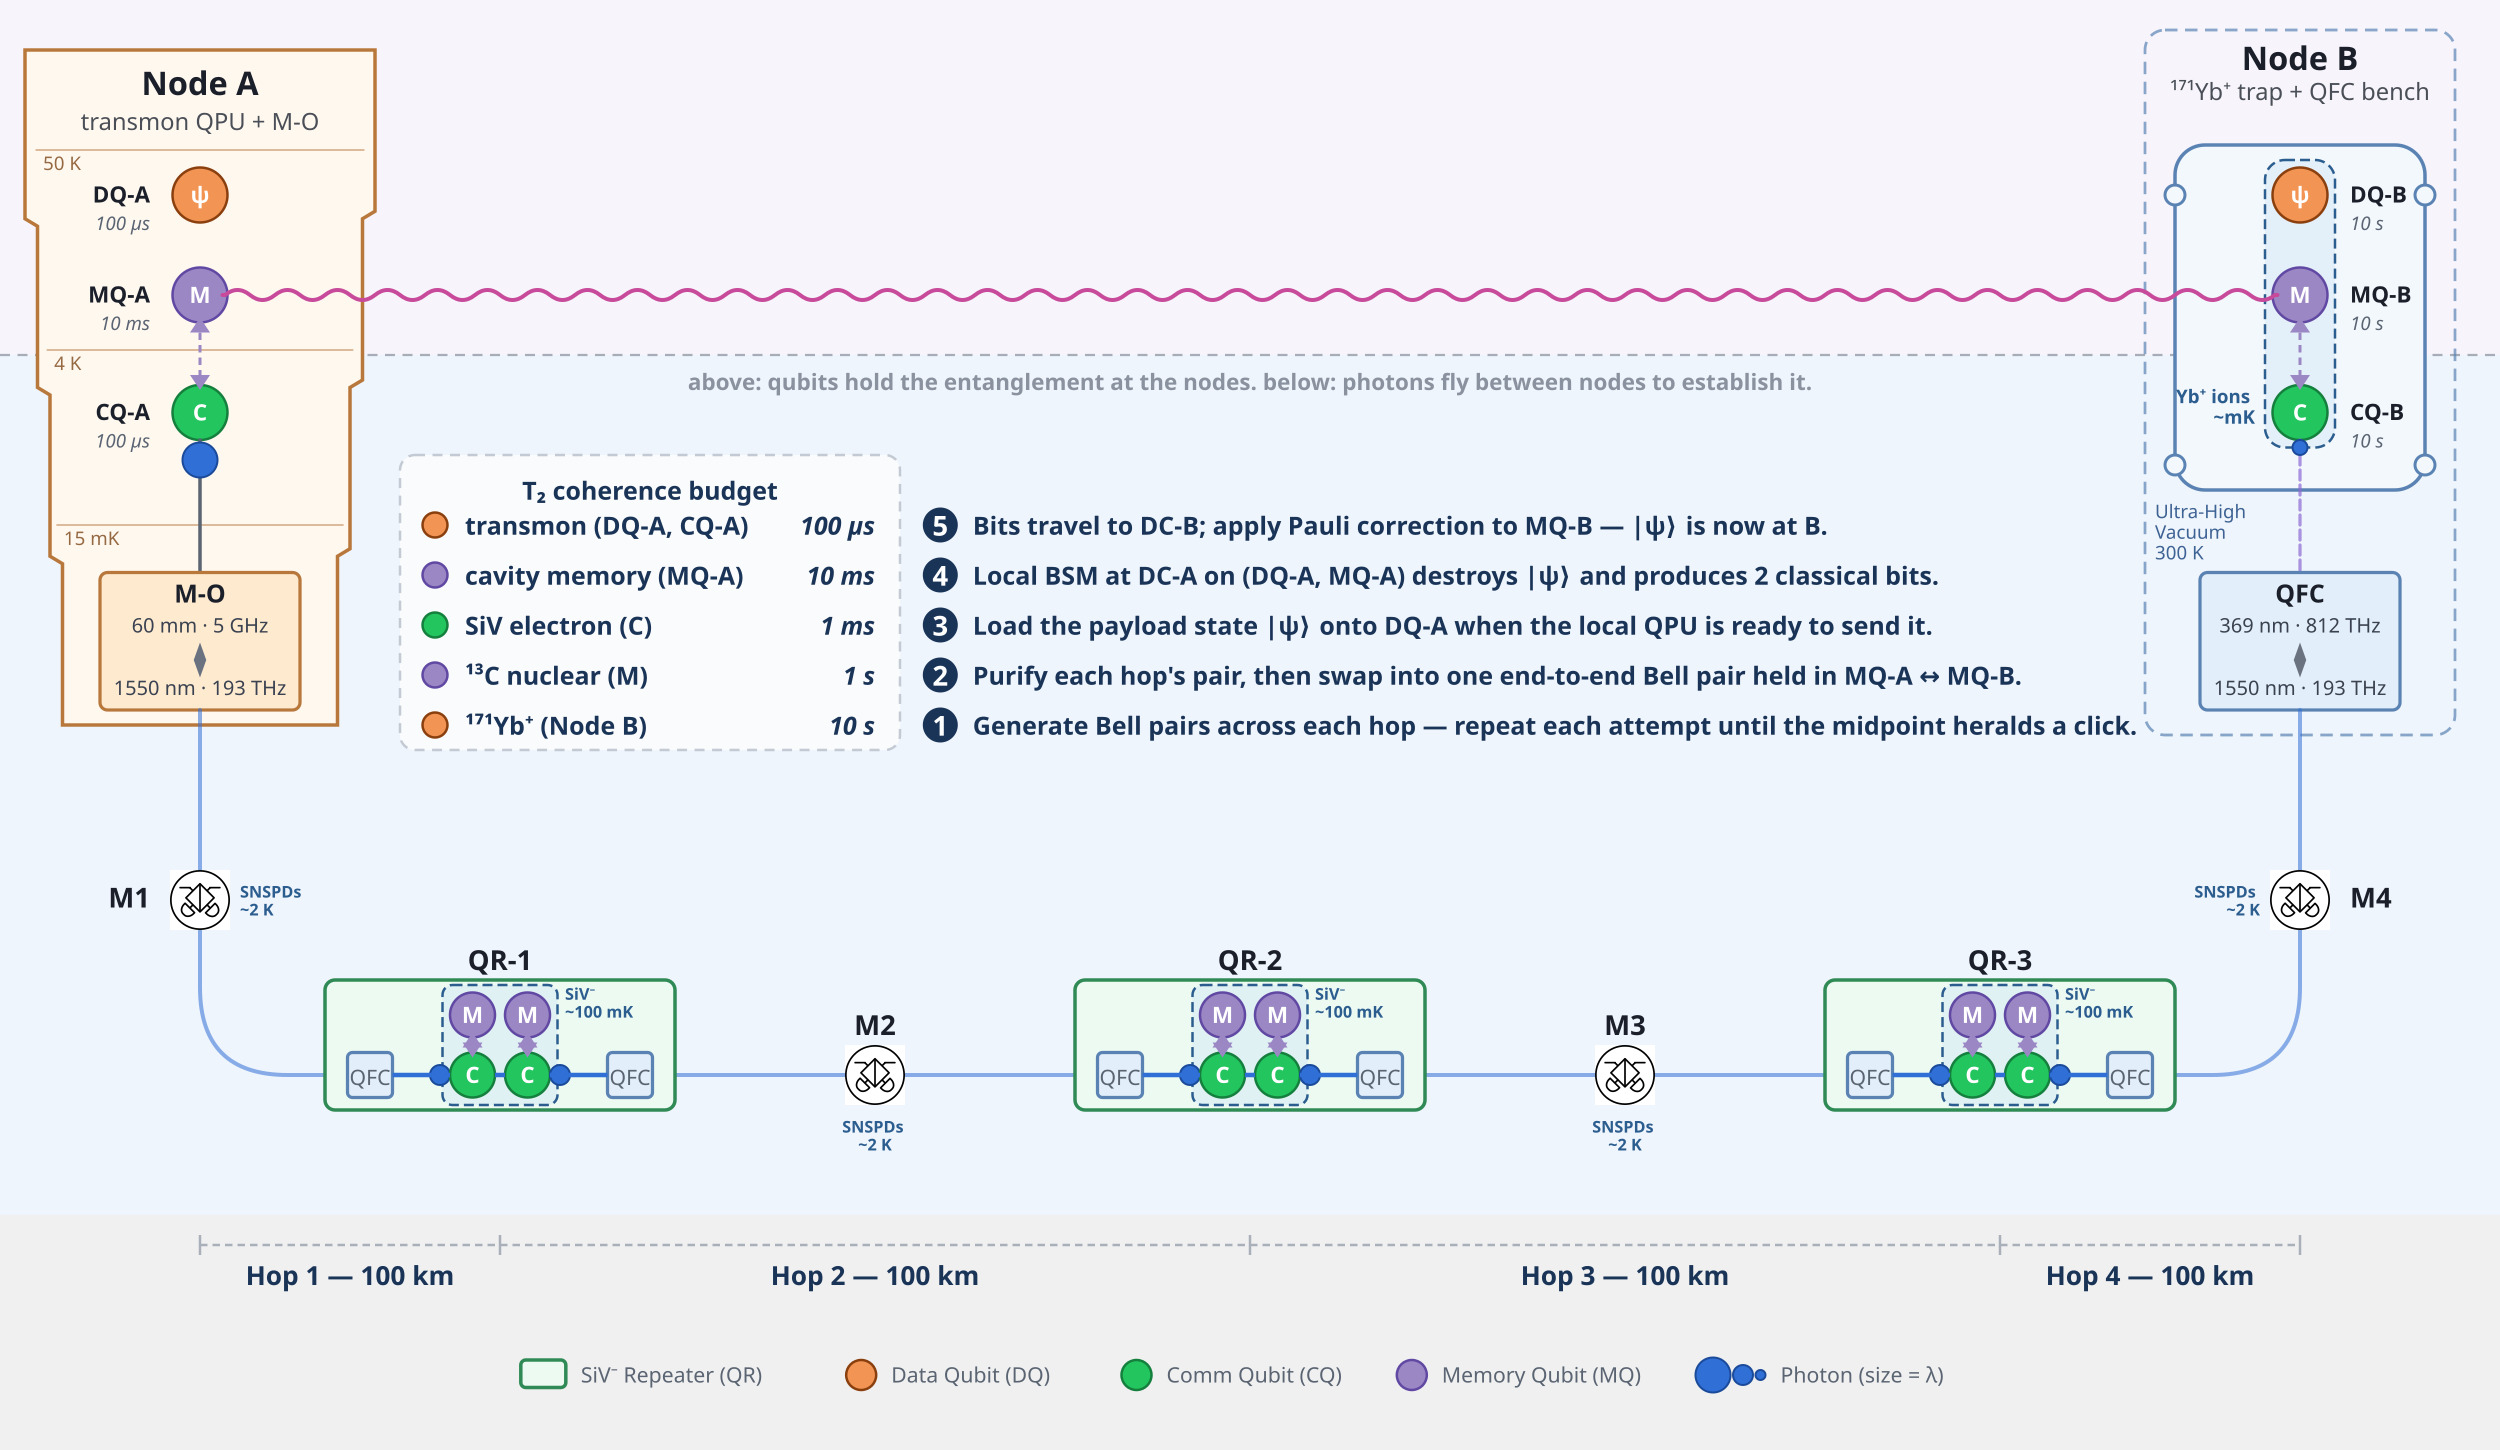
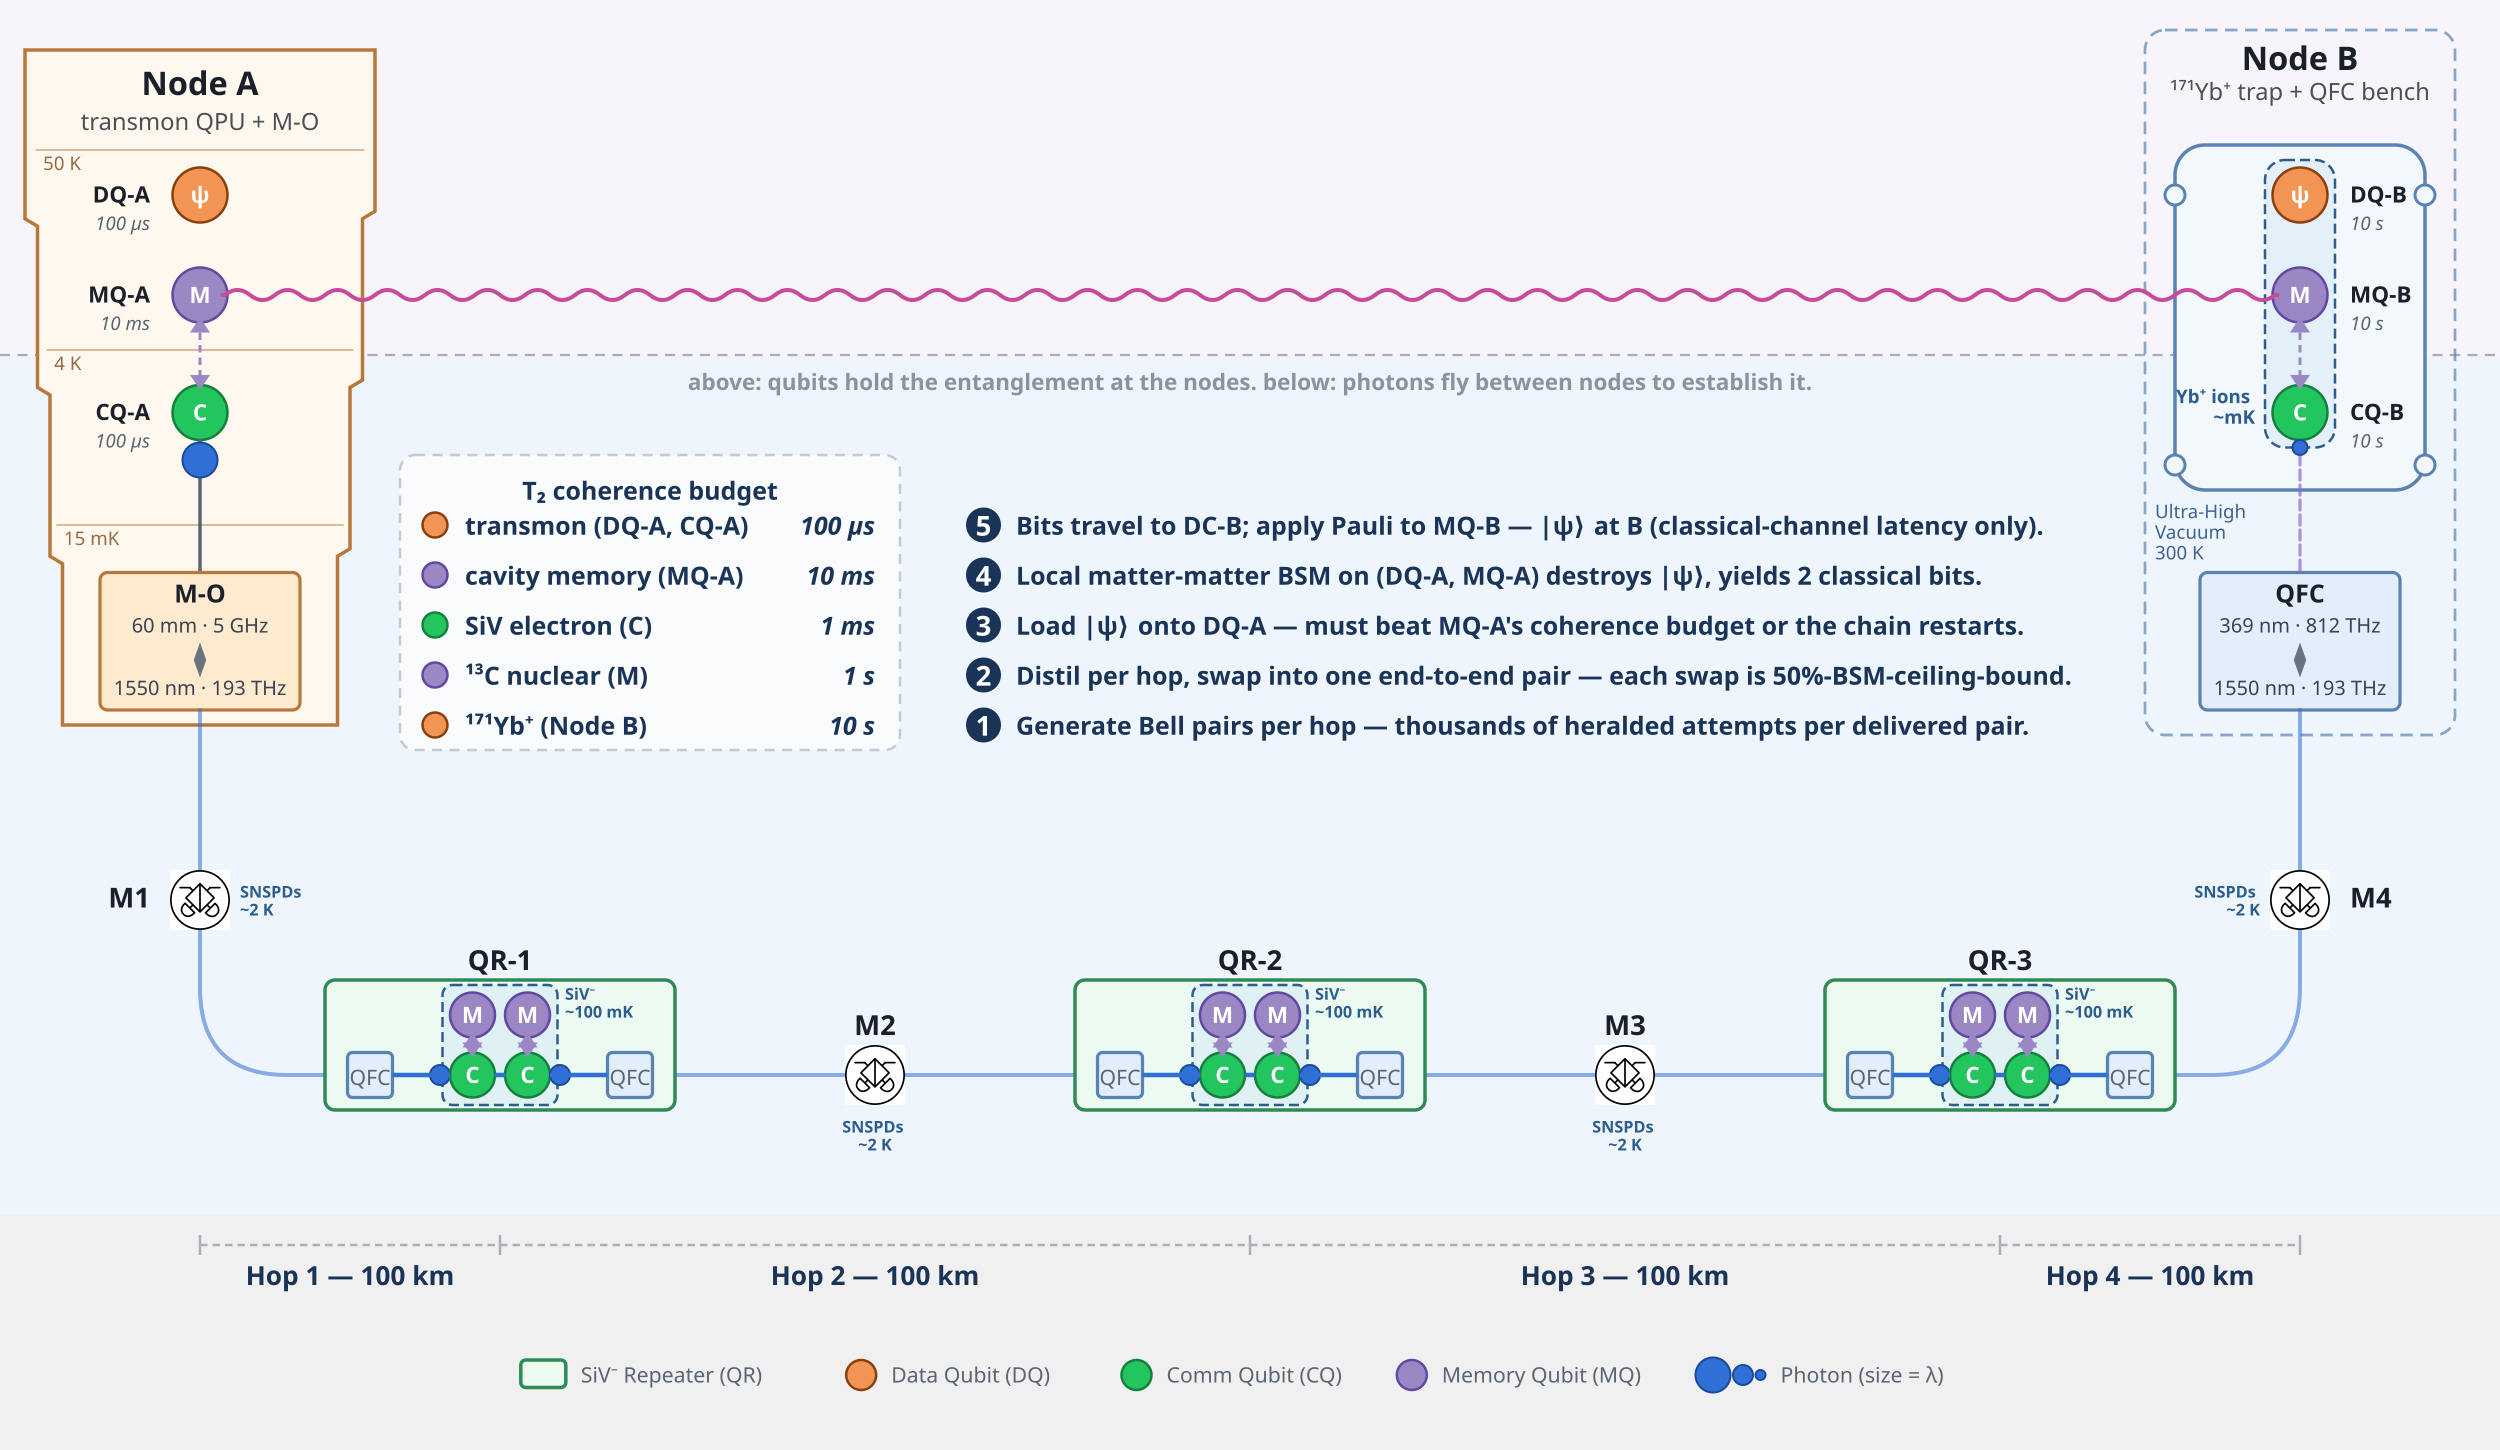
<svg xmlns="http://www.w3.org/2000/svg" viewBox="0 0 1000 580" role="img">
  <defs>
    <style>
  .vessel-A   { fill: #fff8ef; stroke: #b8783c; stroke-width: 1.4; }
  .vessel-B   { fill: #f3f8fd; stroke: #5a83b3; stroke-width: 1.4; }
  .nodeB-bdy  { fill: none; stroke: #5a83b3; stroke-width: 1.1; stroke-dasharray: 5 3; opacity: 0.7; }
  .repeater   { fill: #ecfaf2; stroke: #2f8a55; stroke-width: 1.4; }
  .m2o-blk    { fill: #fdeacf; stroke: #b8783c; stroke-width: 1.3; }
  .qfc-blk    { fill: #e2eef9; stroke: #5a83b3; stroke-width: 1.3; }
  .viewport   { fill: #f3f8fd; stroke: #5a83b3; stroke-width: 1.2; }
  .cold-zone  { fill: #d6e8f6; fill-opacity: 0.55; stroke: #2c5d8f; stroke-width: 1.0; stroke-dasharray: 4 2; }
  .cold-tag   { font: 700 7.5px sans-serif; fill: #2c5d8f; text-anchor: middle; }
  .t2-tag     { font: italic 7.5px sans-serif; fill: #5a6472; }
  .plate      { stroke: #b8783c; stroke-width: 0.7; opacity: 0.55; }

  .data       { fill: #f29453; stroke: #8a3f0e; stroke-width: 1; }
  .comm       { fill: #22c55e; stroke: #15803d; stroke-width: 1; }
  .memory     { fill: #9b87c4; stroke: #6048a3; stroke-width: 1; }
  .photon     { fill: #2f6fd6; stroke: #1a4a99; stroke-width: 0.8; }

  .node-ttl   { font: 700 13px sans-serif; fill: #1a1f2a; text-anchor: middle; }
  .node-sub   { font: 9.5px sans-serif; fill: #4a4f57; text-anchor: middle; }
  .lbl        { font: 600 11px sans-serif; fill: #1a1f2a; text-anchor: middle; }
  .blk-ttl    { font: 700 10px sans-serif; fill: #1a1f2a; text-anchor: middle; }
  .blk-line   { font: 8px sans-serif; fill: #3a4150; text-anchor: middle; }
  .plate-tag  { font: 7.5px sans-serif; fill: #8a5a30; text-anchor: start; opacity: 0.9; }
  .mini       { font: 8.5px sans-serif; fill: #5a6472; text-anchor: middle; }
  .qbit-in    { font: 700 9px sans-serif; fill: #ffffff; text-anchor: middle; dominant-baseline: middle; }
  .qbit-side  { font: 600 9px sans-serif; fill: #1a1f2a; }
  .km         { font: 600 9px sans-serif; fill: #5a6472; text-anchor: middle; }
  .hop        { font: 700 10.5px sans-serif; fill: #1a3458; text-anchor: middle; }
  .midline    { stroke: #aab0ba; stroke-width: 1; fill: none; stroke-dasharray: 3 2; }
  .swap-link  { stroke: #9b87c4; stroke-width: 1.2; fill: none; stroke-dasharray: 3 2; }

  .plane-matter    { fill: #f7f4fb; }
  .plane-photonic  { fill: #eff5fc; }
  .interface-line  { stroke: #6a7280; stroke-width: 0.9; fill: none; stroke-dasharray: 4 3; opacity: 0.55; }
  .plane-tag       { font: 700 9px sans-serif; fill: #6a7280; opacity: 0.75; }

  .fiber           { stroke: #5a6472; stroke-width: 1.4; fill: none; stroke-linecap: round; stroke-linejoin: round; }
  .fiber--quantum  { stroke: #2f6fd6; stroke-width: 1.6; fill: none; stroke-linecap: round; stroke-linejoin: round; opacity: 0.55; }
  .fiber--stub     { stroke: #2f6fd6; stroke-width: 1.8; fill: none; stroke-linecap: butt; }
  .fiber--uv       { stroke: #8c6ad6; stroke-width: 1.3; fill: none; stroke-linecap: round; stroke-dasharray: 4 2; opacity: 0.7; }

  /* End-to-end entanglement wavy line between MQ-A and MQ-B (workspace
     convention — magenta sinusoid; see /entanglement, /swapping). */
  .entanglement    { stroke: #c84a9b; stroke-width: 1.6; fill: none; stroke-linecap: round; }
  .entanglement-lbl{ font: 600 9px sans-serif; fill: #c84a9b; text-anchor: middle; }

  /* Numbered teleportation-protocol steps overlaid on the figure.
     dominant-baseline: central on BOTH the badge number and the caption
     text — otherwise the caption defaults to baseline-aligned (visual
     centre above y) while the badge number is geometrically centred at y,
     leaving the digits sitting visibly lower than the words. */
  .step-num   { font: 700 11px sans-serif; fill: #ffffff; text-anchor: middle; dominant-baseline: central; }
  .step-num-bg{ fill: #1a3458; stroke: none; }
  .step-txt   { font: 600 10px sans-serif; fill: #1a3458; text-anchor: start; dominant-baseline: central; }
</style>
    <symbol id="quisp-bsa-white" viewBox="0 0 100 100" overflow="visible">
      <rect x="0" y="0" width="100" height="100" fill="#ffffff" />
      <g transform="rotate(180 50 50)">
        <g id="layer1" transform="translate(-31.46088,77.69216)">
          <g id="g20029" transform="matrix(2.837529,0,0,2.837529,-4.74348,-1217.76)">
            <circle style="fill:none;stroke:#000000;stroke-width:1;stroke-miterlimit:4;stroke-dasharray:none" id="circle19883" cx="30.38" cy="419.403" r="17.121" />
            <rect style="fill:none;stroke:#000000;stroke-width:1;stroke-linejoin:round;stroke-miterlimit:4;stroke-dasharray:none" id="rect19885" width="11.686" height="11.686" x="-324.797" y="-281.833" ry="0" transform="rotate(-135)" />
            <path id="path19887" style="fill:none;stroke:#000000;stroke-width:1;stroke-linejoin:round;stroke-miterlimit:4;stroke-dasharray:none" d="m 20.283,411.291 c -1.34,1.34 -1.049,3.788 0.652,5.489 l 0.614,0.614 5.536,-5.536 -0.614,-0.614 c -1.701,-1.701 -4.149,-1.992 -5.489,-0.652 z" />
            <path id="path19889" style="fill:none;stroke:#000000;stroke-width:1;stroke-linejoin:round;stroke-miterlimit:4;stroke-dasharray:none" d="m 39.687,410.683 c -1.34,-1.34 -3.788,-1.049 -5.489,0.652 l -0.614,0.614 5.536,5.536 0.614,-0.614 c 1.701,-1.701 1.992,-4.149 0.652,-5.489 z" />
            <path style="fill:none;stroke:#000000;stroke-width:1;stroke-linecap:butt;stroke-linejoin:miter;stroke-miterlimit:4;stroke-dasharray:none;stroke-opacity:1" d="M 30.38,428.952 V 412.425" id="path19891" />
            <path style="fill:none;stroke:#000000;stroke-width:1;stroke-linecap:butt;stroke-linejoin:miter;stroke-miterlimit:4;stroke-dasharray:none;stroke-opacity:1" d="m 24.318,414.627 1.952,1.952" id="path19893" />
            <path style="fill:none;stroke:#000000;stroke-width:1;stroke-linecap:butt;stroke-linejoin:miter;stroke-miterlimit:4;stroke-dasharray:none;stroke-opacity:1" d="m 36.352,414.717 -1.952,1.952" id="path19895" />
            <path style="fill:none;stroke:#000000;stroke-width:1;stroke-linecap:butt;stroke-linejoin:miter;stroke-miterlimit:4;stroke-dasharray:none;stroke-opacity:1" d="m 34.512,424.82 1.952,1.952" id="path19897" />
            <path style="fill:none;stroke:#000000;stroke-width:1;stroke-linecap:round;stroke-linejoin:miter;stroke-miterlimit:4;stroke-dasharray:none;stroke-opacity:1" d="m 36.202,426.664 h 5.849" id="path19899" />
            <path style="fill:none;stroke:#000000;stroke-width:1;stroke-linecap:butt;stroke-linejoin:miter;stroke-miterlimit:4;stroke-dasharray:none;stroke-opacity:1" d="m 26.248,424.82 -1.952,1.952" id="path19903" />
            <path style="fill:none;stroke:#000000;stroke-width:1;stroke-linecap:round;stroke-linejoin:miter;stroke-miterlimit:4;stroke-dasharray:none;stroke-opacity:1" d="M 24.558,426.664 H 18.71" id="path19905" />
          </g>
        </g>
      </g>
    </symbol>
  </defs>
  <rect x="0" y="0" width="1000" height="142" class="plane-matter" />
  <rect x="0" y="142" width="1000" height="344" class="plane-photonic" />
  <line x1="0" y1="142" x2="1000" y2="142" class="interface-line" />
  <text x="500.0" y="156" class="plane-tag" style="text-anchor:middle">above: qubits hold the entanglement at the nodes.   below: photons fly between nodes to establish it.</text>
  <path d="M 10.0,20 L 150.0,20 L 150.0,84.5 L 145.0,87.5 L 145.0,152.0 L 140.0,155.0 L 140.0,219.5 L 135.0,222.5 L 135.0,290 L 25.0,290 L 25.0,225.5 L 20.0,222.5 L 20.0,158.0 L 15.0,155.0 L 15.0,90.5 L 10.0,87.5 L 10.0,20 Z" class="vessel-A" />
  <line x1="14.222" y1="60" x2="145.778" y2="60" class="plate" />
  <text x="17.222" y="68" class="plate-tag" style="text-anchor:start">50 K</text>
  <line x1="18.667" y1="140" x2="141.333" y2="140" class="plate" />
  <text x="21.667" y="148" class="plate-tag" style="text-anchor:start">4 K</text>
  <line x1="22.556" y1="210" x2="137.444" y2="210" class="plate" />
  <text x="25.556" y="218" class="plate-tag" style="text-anchor:start">15 mK</text>
  <text x="80" y="38" class="node-ttl" style="text-anchor:middle">Node A</text>
  <text x="80" y="52" class="node-sub" style="text-anchor:middle">transmon QPU + M-O</text>
  <circle cx="80" cy="78" r="11" class="data" />
  <text x="80" y="78" class="qbit-in" style="text-anchor:middle">ψ</text>
  <text x="60" y="81" class="qbit-side" style="text-anchor:end">DQ-A</text>
  <circle cx="80" cy="118" r="11" class="memory" />
  <text x="80" y="118" class="qbit-in" style="text-anchor:middle">M</text>
  <text x="60" y="121" class="qbit-side" style="text-anchor:end">MQ-A</text>
  <circle cx="80" cy="165" r="11" class="comm" />
  <text x="80" y="165" class="qbit-in" style="text-anchor:middle">C</text>
  <text x="60" y="168" class="qbit-side" style="text-anchor:end">CQ-A</text>
  <line x1="80" y1="133" x2="80" y2="150" class="swap-link" />
  <path d="M 76 133 L 84 133 L 80 127 Z" style="fill:#9b87c4" />
  <path d="M 76 150 L 84 150 L 80 156 Z" style="fill:#9b87c4" />
  <text x="60" y="92" class="t2-tag" style="text-anchor:end">100 µs</text>
  <text x="60" y="132" class="t2-tag" style="text-anchor:end">10 ms</text>
  <text x="60" y="179" class="t2-tag" style="text-anchor:end">100 µs</text>
  <line x1="80" y1="176" x2="80" y2="229" class="fiber" />
  <circle cx="80" cy="184" r="7" class="photon" />
  <rect x="40.0" y="229" width="80" height="55" rx="3" class="m2o-blk" />
  <text x="80" y="241" class="blk-ttl" style="text-anchor:middle">M-O</text>
  <text x="80" y="253" class="blk-line" style="text-anchor:middle">60 mm · 5 GHz</text>
  <path d="M 80 257 L 82.5 264 L 80 271 L 77.5 264 Z" style="fill:#6a7280" />
  <text x="80" y="278" class="blk-line" style="text-anchor:middle">1550 nm · 193 THz</text>
  <path d="M 80 284 V 395 Q 80 430 115 430 H 139" class="fiber--quantum" />
  <rect x="858.0" y="12" width="124" height="282" rx="8" class="nodeB-bdy" />
  <text x="920" y="28" class="node-ttl" style="text-anchor:middle">Node B</text>
  <text x="920" y="40" class="node-sub" style="text-anchor:middle">¹⁷¹Yb⁺ trap + QFC bench</text>
  <rect x="870.0" y="58" width="100" height="138" rx="12" class="vessel-B" />
  <circle cx="870.0" cy="78" r="4" class="viewport" />
  <circle cx="970.0" cy="78" r="4" class="viewport" />
  <circle cx="870.0" cy="186" r="4" class="viewport" />
  <circle cx="970.0" cy="186" r="4" class="viewport" />
  <rect x="906" y="64" width="28" height="115" rx="8" class="cold-zone" />
  <text x="902" y="165" class="cold-tag" style="text-anchor:end">
    <tspan x="902" dy="-0.5em">Yb⁺ ions</tspan>
    <tspan x="902" dy="1.1em">~mK</tspan>
  </text>
  <text x="862" y="215.5" class="plate-tag" style="text-anchor:start;fill:#2a5288;font-size:7.5px">
    <tspan x="862" dy="-1.1em">Ultra-High</tspan>
    <tspan x="862" dy="1.1em">Vacuum</tspan>
    <tspan x="862" dy="1.1em">300 K</tspan>
  </text>
  <circle cx="920" cy="78" r="11" class="data" />
  <text x="920" y="78" class="qbit-in" style="text-anchor:middle">ψ</text>
  <text x="940" y="81" class="qbit-side" style="text-anchor:start">DQ-B</text>
  <circle cx="920" cy="118" r="11" class="memory" />
  <text x="920" y="118" class="qbit-in" style="text-anchor:middle">M</text>
  <text x="940" y="121" class="qbit-side" style="text-anchor:start">MQ-B</text>
  <circle cx="920" cy="165" r="11" class="comm" />
  <text x="920" y="165" class="qbit-in" style="text-anchor:middle">C</text>
  <text x="940" y="168" class="qbit-side" style="text-anchor:start">CQ-B</text>
  <line x1="920" y1="133" x2="920" y2="150" class="swap-link" />
  <path d="M 916 133 L 924 133 L 920 127 Z" style="fill:#9b87c4" />
  <path d="M 916 150 L 924 150 L 920 156 Z" style="fill:#9b87c4" />
  <text x="940" y="92" class="t2-tag" style="text-anchor:start">10 s</text>
  <text x="940" y="132" class="t2-tag" style="text-anchor:start">10 s</text>
  <text x="940" y="179" class="t2-tag" style="text-anchor:start">10 s</text>
  <line x1="920" y1="176" x2="920" y2="229" class="fiber--uv" />
  <circle cx="920" cy="179" r="3" class="photon" />
  <rect x="880.0" y="229" width="80" height="55" rx="3" class="qfc-blk" />
  <text x="920" y="241" class="blk-ttl" style="text-anchor:middle">QFC</text>
  <text x="920" y="253" class="blk-line" style="text-anchor:middle">369 nm · 812 THz</text>
  <path d="M 920 257 L 922.5 264 L 920 271 L 917.5 264 Z" style="fill:#6a7280" />
  <text x="920" y="278" class="blk-line" style="text-anchor:middle">1550 nm · 193 THz</text>
  <path d="M 920 284 V 395 Q 920 430 885 430 H 861" class="fiber--quantum" />
  <line x1="261" y1="430" x2="439" y2="430" class="fiber--quantum" />
  <line x1="561" y1="430" x2="739" y2="430" class="fiber--quantum" />
  <rect x="130.0" y="392" width="140" height="52" rx="4" class="repeater" />
  <rect x="177.0" y="394" width="46.0" height="48" rx="4" class="cold-zone" />
  <text x="200" y="388" class="lbl" style="text-anchor:middle">QR-1</text>
  <text x="226.0" y="396" class="cold-tag" style="text-anchor:start;font-size:6.5px">
    <tspan x="226.0" dy="0.6em">SiV⁻</tspan>
    <tspan x="226.0" dy="1.1em">~100 mK</tspan>
  </text>
  <rect x="139" y="421" width="18" height="18" rx="2" class="qfc-blk" />
  <text x="148" y="434" class="mini" style="text-anchor:middle">QFC</text>
  <circle cx="176.0" cy="430" r="4" class="photon" />
  <circle cx="189.0" cy="430" r="9" class="comm" />
  <text x="189.0" y="430" class="qbit-in" style="text-anchor:middle">C</text>
  <circle cx="211.0" cy="430" r="9" class="comm" />
  <text x="211.0" y="430" class="qbit-in" style="text-anchor:middle">C</text>
  <circle cx="224.0" cy="430" r="4" class="photon" />
  <rect x="243" y="421" width="18" height="18" rx="2" class="qfc-blk" />
  <text x="252" y="434" class="mini" style="text-anchor:middle">QFC</text>
  <circle cx="189.0" cy="406" r="9" class="memory" />
  <text x="189.0" y="406" class="qbit-in" style="text-anchor:middle">M</text>
  <circle cx="211.0" cy="406" r="9" class="memory" />
  <text x="211.0" y="406" class="qbit-in" style="text-anchor:middle">M</text>
  <line x1="189.0" y1="419" x2="189.0" y2="417" class="swap-link" />
  <path d="M 185.0 419 L 193.0 419 L 189.0 413 Z" style="fill:#9b87c4" />
  <path d="M 185.0 417 L 193.0 417 L 189.0 423 Z" style="fill:#9b87c4" />
  <line x1="211.0" y1="419" x2="211.0" y2="417" class="swap-link" />
  <path d="M 207.0 419 L 215.0 419 L 211.0 413 Z" style="fill:#9b87c4" />
  <path d="M 207.0 417 L 215.0 417 L 211.0 423 Z" style="fill:#9b87c4" />
  <line x1="157" y1="430" x2="180.0" y2="430" class="fiber--stub" />
  <line x1="220.0" y1="430" x2="243" y2="430" class="fiber--stub" />
  <line x1="198.0" y1="430" x2="202.0" y2="430" class="fiber--stub" />
  <rect x="430.0" y="392" width="140" height="52" rx="4" class="repeater" />
  <rect x="477.0" y="394" width="46.0" height="48" rx="4" class="cold-zone" />
  <text x="500" y="388" class="lbl" style="text-anchor:middle">QR-2</text>
  <text x="526.0" y="396" class="cold-tag" style="text-anchor:start;font-size:6.5px">
    <tspan x="526.0" dy="0.6em">SiV⁻</tspan>
    <tspan x="526.0" dy="1.1em">~100 mK</tspan>
  </text>
  <rect x="439" y="421" width="18" height="18" rx="2" class="qfc-blk" />
  <text x="448" y="434" class="mini" style="text-anchor:middle">QFC</text>
  <circle cx="476.0" cy="430" r="4" class="photon" />
  <circle cx="489.0" cy="430" r="9" class="comm" />
  <text x="489.0" y="430" class="qbit-in" style="text-anchor:middle">C</text>
  <circle cx="511.0" cy="430" r="9" class="comm" />
  <text x="511.0" y="430" class="qbit-in" style="text-anchor:middle">C</text>
  <circle cx="524.0" cy="430" r="4" class="photon" />
  <rect x="543" y="421" width="18" height="18" rx="2" class="qfc-blk" />
  <text x="552" y="434" class="mini" style="text-anchor:middle">QFC</text>
  <circle cx="489.0" cy="406" r="9" class="memory" />
  <text x="489.0" y="406" class="qbit-in" style="text-anchor:middle">M</text>
  <circle cx="511.0" cy="406" r="9" class="memory" />
  <text x="511.0" y="406" class="qbit-in" style="text-anchor:middle">M</text>
  <line x1="489.0" y1="419" x2="489.0" y2="417" class="swap-link" />
  <path d="M 485.0 419 L 493.0 419 L 489.0 413 Z" style="fill:#9b87c4" />
  <path d="M 485.0 417 L 493.0 417 L 489.0 423 Z" style="fill:#9b87c4" />
  <line x1="511.0" y1="419" x2="511.0" y2="417" class="swap-link" />
  <path d="M 507.0 419 L 515.0 419 L 511.0 413 Z" style="fill:#9b87c4" />
  <path d="M 507.0 417 L 515.0 417 L 511.0 423 Z" style="fill:#9b87c4" />
  <line x1="457" y1="430" x2="480.0" y2="430" class="fiber--stub" />
  <line x1="520.0" y1="430" x2="543" y2="430" class="fiber--stub" />
  <line x1="498.0" y1="430" x2="502.0" y2="430" class="fiber--stub" />
  <rect x="730.0" y="392" width="140" height="52" rx="4" class="repeater" />
  <rect x="777.0" y="394" width="46.0" height="48" rx="4" class="cold-zone" />
  <text x="800" y="388" class="lbl" style="text-anchor:middle">QR-3</text>
  <text x="826.0" y="396" class="cold-tag" style="text-anchor:start;font-size:6.5px">
    <tspan x="826.0" dy="0.6em">SiV⁻</tspan>
    <tspan x="826.0" dy="1.1em">~100 mK</tspan>
  </text>
  <rect x="739" y="421" width="18" height="18" rx="2" class="qfc-blk" />
  <text x="748" y="434" class="mini" style="text-anchor:middle">QFC</text>
  <circle cx="776.0" cy="430" r="4" class="photon" />
  <circle cx="789.0" cy="430" r="9" class="comm" />
  <text x="789.0" y="430" class="qbit-in" style="text-anchor:middle">C</text>
  <circle cx="811.0" cy="430" r="9" class="comm" />
  <text x="811.0" y="430" class="qbit-in" style="text-anchor:middle">C</text>
  <circle cx="824.0" cy="430" r="4" class="photon" />
  <rect x="843" y="421" width="18" height="18" rx="2" class="qfc-blk" />
  <text x="852" y="434" class="mini" style="text-anchor:middle">QFC</text>
  <circle cx="789.0" cy="406" r="9" class="memory" />
  <text x="789.0" y="406" class="qbit-in" style="text-anchor:middle">M</text>
  <circle cx="811.0" cy="406" r="9" class="memory" />
  <text x="811.0" y="406" class="qbit-in" style="text-anchor:middle">M</text>
  <line x1="789.0" y1="419" x2="789.0" y2="417" class="swap-link" />
  <path d="M 785.0 419 L 793.0 419 L 789.0 413 Z" style="fill:#9b87c4" />
  <path d="M 785.0 417 L 793.0 417 L 789.0 423 Z" style="fill:#9b87c4" />
  <line x1="811.0" y1="419" x2="811.0" y2="417" class="swap-link" />
  <path d="M 807.0 419 L 815.0 419 L 811.0 413 Z" style="fill:#9b87c4" />
  <path d="M 807.0 417 L 815.0 417 L 811.0 423 Z" style="fill:#9b87c4" />
  <line x1="757" y1="430" x2="780.0" y2="430" class="fiber--stub" />
  <line x1="820.0" y1="430" x2="843" y2="430" class="fiber--stub" />
  <line x1="798.0" y1="430" x2="802.0" y2="430" class="fiber--stub" />
  <use href="#quisp-bsa-white" x="68.0" y="348.0" width="24" height="24" />
  <text x="60.0" y="363" class="lbl" style="text-anchor:end">M1</text>
  <use href="#quisp-bsa-white" x="908.0" y="348.0" width="24" height="24" />
  <text x="940.0" y="363" class="lbl" style="text-anchor:start">M4</text>
  <use href="#quisp-bsa-white" x="338.0" y="418.0" width="24" height="24" />
  <text x="350.0" y="414.0" class="lbl" style="text-anchor:middle">M2</text>
  <use href="#quisp-bsa-white" x="638.0" y="418.0" width="24" height="24" />
  <text x="650.0" y="414.0" class="lbl" style="text-anchor:middle">M3</text>
  <text x="96" y="360" class="cold-tag" style="text-anchor:start;font-size:6.5px">
    <tspan x="96" dy="-0.15em">SNSPDs</tspan>
    <tspan x="96" dy="1.1em">~2 K</tspan>
  </text>
  <text x="904" y="360" class="cold-tag" style="text-anchor:end;font-size:6.5px">
    <tspan x="904" dy="-0.15em">SNSPDs</tspan>
    <tspan x="904" dy="1.1em">~2 K</tspan>
  </text>
  <text x="350.0" y="454" class="cold-tag" style="text-anchor:middle;font-size:6.5px">
    <tspan x="350.0" dy="-0.15em">SNSPDs</tspan>
    <tspan x="350.0" dy="1.1em">~2 K</tspan>
  </text>
  <text x="650.0" y="454" class="cold-tag" style="text-anchor:middle;font-size:6.5px">
    <tspan x="650.0" dy="-0.15em">SNSPDs</tspan>
    <tspan x="650.0" dy="1.1em">~2 K</tspan>
  </text>
  <line x1="80" y1="498" x2="200" y2="498" class="midline" />
  <text x="140.0" y="514" class="hop" style="text-anchor:middle">Hop 1 — 100 km</text>
  <line x1="200" y1="498" x2="500" y2="498" class="midline" />
  <text x="350.0" y="514" class="hop" style="text-anchor:middle">Hop 2 — 100 km</text>
  <line x1="500" y1="498" x2="800" y2="498" class="midline" />
  <text x="650.0" y="514" class="hop" style="text-anchor:middle">Hop 3 — 100 km</text>
  <line x1="800" y1="498" x2="920" y2="498" class="midline" />
  <text x="860.0" y="514" class="hop" style="text-anchor:middle">Hop 4 — 100 km</text>
  <line x1="80" y1="494" x2="80" y2="502" style="stroke:#aab0ba;stroke-width:1" />
  <line x1="200" y1="494" x2="200" y2="502" style="stroke:#aab0ba;stroke-width:1" />
  <line x1="500" y1="494" x2="500" y2="502" style="stroke:#aab0ba;stroke-width:1" />
  <line x1="800" y1="494" x2="800" y2="502" style="stroke:#aab0ba;stroke-width:1" />
  <line x1="920" y1="494" x2="920" y2="502" style="stroke:#aab0ba;stroke-width:1" />
  <line x1="89" y1="118" x2="90.0" y2="118" class="entanglement" />
  <path d="M 90.0 118 q 5.0 -4 10 0 t 10 0 t 10 0 t 10 0 t 10 0 t 10 0 t 10 0 t 10 0 t 10 0 t 10 0 t 10 0 t 10 0 t 10 0 t 10 0 t 10 0 t 10 0 t 10 0 t 10 0 t 10 0 t 10 0 t 10 0 t 10 0 t 10 0 t 10 0 t 10 0 t 10 0 t 10 0 t 10 0 t 10 0 t 10 0 t 10 0 t 10 0 t 10 0 t 10 0 t 10 0 t 10 0 t 10 0 t 10 0 t 10 0 t 10 0 t 10 0 t 10 0 t 10 0 t 10 0 t 10 0 t 10 0 t 10 0 t 10 0 t 10 0 t 10 0 t 10 0 t 10 0 t 10 0 t 10 0 t 10 0 t 10 0 t 10 0 t 10 0 t 10 0 t 10 0 t 10 0 t 10 0 t 10 0 t 10 0 t 10 0 t 10 0 t 10 0 t 10 0 t 10 0 t 10 0 t 10 0 t 10 0 t 10 0 t 10 0 t 10 0 t 10 0 t 10 0 t 10 0 t 10 0 t 10 0 t 10 0 t 10 0" class="entanglement" />
  <line x1="910.0" y1="118" x2="911" y2="118" class="entanglement" />
-   <circle cx="376.12" cy="290.0" r="7" class="step-num-bg" />
-   <text x="376.12" y="290.0" class="step-num" style="text-anchor:middle">1</text>
-   <text x="389.12" y="290.0" class="step-txt" style="text-anchor:start">Generate Bell pairs across each hop — repeat each attempt until the midpoint heralds a click.</text>
-   <circle cx="376.12" cy="270.0" r="7" class="step-num-bg" />
-   <text x="376.12" y="270.0" class="step-num" style="text-anchor:middle">2</text>
-   <text x="389.12" y="270.0" class="step-txt" style="text-anchor:start">Purify each hop's pair, then swap into one end-to-end Bell pair held in MQ-A ↔ MQ-B.</text>
-   <circle cx="376.12" cy="250.0" r="7" class="step-num-bg" />
-   <text x="376.12" y="250.0" class="step-num" style="text-anchor:middle">3</text>
-   <text x="389.12" y="250.0" class="step-txt" style="text-anchor:start">Load the payload state |ψ⟩ onto DQ-A when the local QPU is ready to send it.</text>
-   <circle cx="376.12" cy="230.0" r="7" class="step-num-bg" />
-   <text x="376.12" y="230.0" class="step-num" style="text-anchor:middle">4</text>
-   <text x="389.12" y="230.0" class="step-txt" style="text-anchor:start">Local BSM at DC-A on (DQ-A, MQ-A) destroys |ψ⟩ and produces 2 classical bits.</text>
-   <circle cx="376.12" cy="210.0" r="7" class="step-num-bg" />
-   <text x="376.12" y="210.0" class="step-num" style="text-anchor:middle">5</text>
-   <text x="389.12" y="210.0" class="step-txt" style="text-anchor:start">Bits travel to DC-B; apply Pauli correction to MQ-B — |ψ⟩ is now at B.</text>
+   <circle cx="393.4" cy="290.0" r="7" class="step-num-bg" />
+   <text x="393.4" y="290.0" class="step-num" style="text-anchor:middle">1</text>
+   <text x="406.4" y="290.0" class="step-txt" style="text-anchor:start">Generate Bell pairs per hop — thousands of heralded attempts per delivered pair.</text>
+   <circle cx="393.4" cy="270.0" r="7" class="step-num-bg" />
+   <text x="393.4" y="270.0" class="step-num" style="text-anchor:middle">2</text>
+   <text x="406.4" y="270.0" class="step-txt" style="text-anchor:start">Distil per hop, swap into one end-to-end pair — each swap is 50%-BSM-ceiling-bound.</text>
+   <circle cx="393.4" cy="250.0" r="7" class="step-num-bg" />
+   <text x="393.4" y="250.0" class="step-num" style="text-anchor:middle">3</text>
+   <text x="406.4" y="250.0" class="step-txt" style="text-anchor:start">Load |ψ⟩ onto DQ-A — must beat MQ-A's coherence budget or the chain restarts.</text>
+   <circle cx="393.4" cy="230.0" r="7" class="step-num-bg" />
+   <text x="393.4" y="230.0" class="step-num" style="text-anchor:middle">4</text>
+   <text x="406.4" y="230.0" class="step-txt" style="text-anchor:start">Local matter-matter BSM on (DQ-A, MQ-A) destroys |ψ⟩, yields 2 classical bits.</text>
+   <circle cx="393.4" cy="210.0" r="7" class="step-num-bg" />
+   <text x="393.4" y="210.0" class="step-num" style="text-anchor:middle">5</text>
+   <text x="406.4" y="210.0" class="step-txt" style="text-anchor:start">Bits travel to DC-B; apply Pauli to MQ-B — |ψ⟩ at B (classical-channel latency only).</text>
  <rect x="160" y="182" width="200" height="118" rx="6" style="fill: #fafbfc; stroke: #c4cad3; stroke-width: 1; stroke-dasharray: 4 3" />
  <text x="260.0" y="196" class="step-txt" style="text-anchor:middle;font-weight: 700">T₂ coherence budget</text>
  <circle cx="174" cy="210" r="5" class="data" />
  <text x="186" y="210" class="step-txt" style="text-anchor:start">transmon (DQ-A, CQ-A)</text>
  <text x="350" y="210" class="step-txt" style="text-anchor:end;font-style: italic">100 µs</text>
  <circle cx="174" cy="230" r="5" class="memory" />
  <text x="186" y="230" class="step-txt" style="text-anchor:start">cavity memory (MQ-A)</text>
  <text x="350" y="230" class="step-txt" style="text-anchor:end;font-style: italic">10 ms</text>
  <circle cx="174" cy="250" r="5" class="comm" />
  <text x="186" y="250" class="step-txt" style="text-anchor:start">SiV electron (C)</text>
  <text x="350" y="250" class="step-txt" style="text-anchor:end;font-style: italic">1 ms</text>
  <circle cx="174" cy="270" r="5" class="memory" />
  <text x="186" y="270" class="step-txt" style="text-anchor:start">¹³C nuclear (M)</text>
  <text x="350" y="270" class="step-txt" style="text-anchor:end;font-style: italic">1 s</text>
  <circle cx="174" cy="290" r="5" class="data" />
  <text x="186" y="290" class="step-txt" style="text-anchor:start">¹⁷¹Yb⁺ (Node B)</text>
  <text x="350" y="290" class="step-txt" style="text-anchor:end;font-style: italic">10 s</text>
  <rect x="208.325" y="544" width="18" height="11" rx="2" class="repeater" />
  <text x="232.325" y="553" class="mini" style="text-anchor:start">SiV⁻ Repeater (QR)</text>
  <circle cx="344.475" cy="550" r="6" class="data" />
  <text x="356.475" y="553" class="mini" style="text-anchor:start">Data Qubit (DQ)</text>
  <circle cx="454.6" cy="550" r="6" class="comm" />
  <text x="466.6" y="553" class="mini" style="text-anchor:start">Comm Qubit (CQ)</text>
  <circle cx="564.725" cy="550" r="6" class="memory" />
  <text x="576.725" y="553" class="mini" style="text-anchor:start">Memory Qubit (MQ)</text>
  <circle cx="685.2" cy="550" r="7" class="photon" />
  <circle cx="697.2" cy="550" r="4" class="photon" />
  <circle cx="704.2" cy="550" r="2" class="photon" />
  <text x="712.2" y="553" class="mini" style="text-anchor:start">Photon (size = λ)</text>
</svg>
